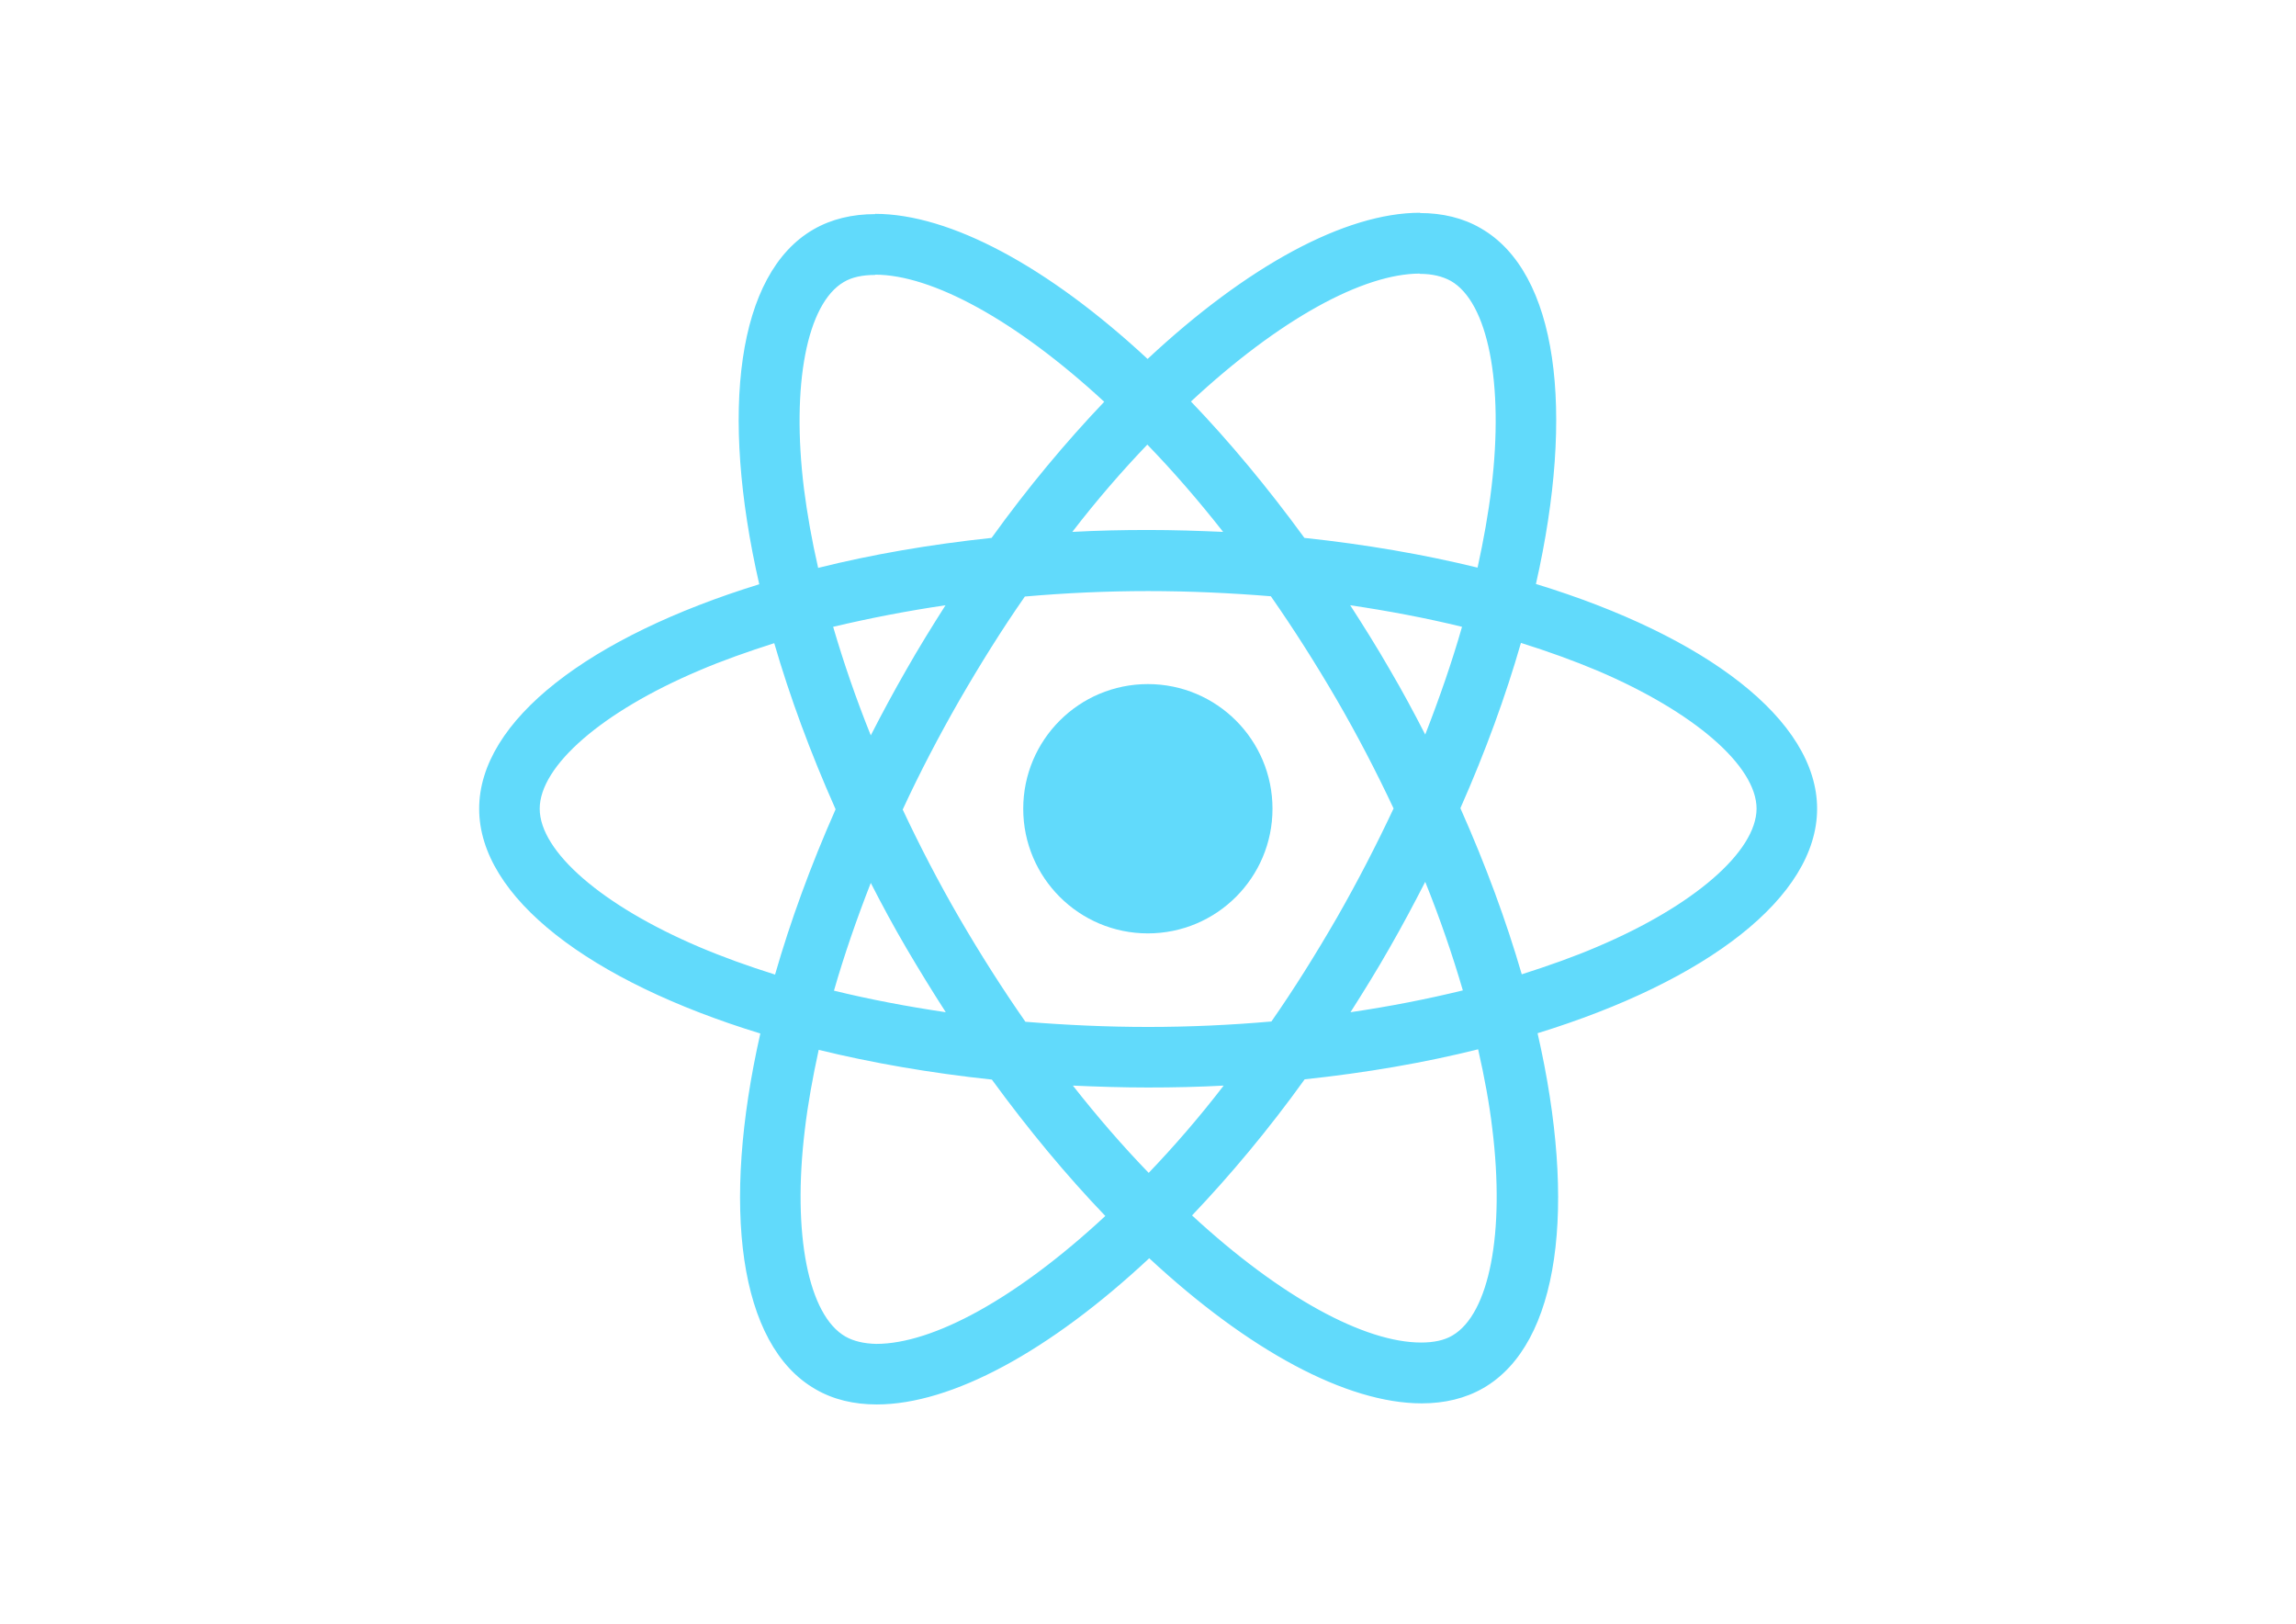
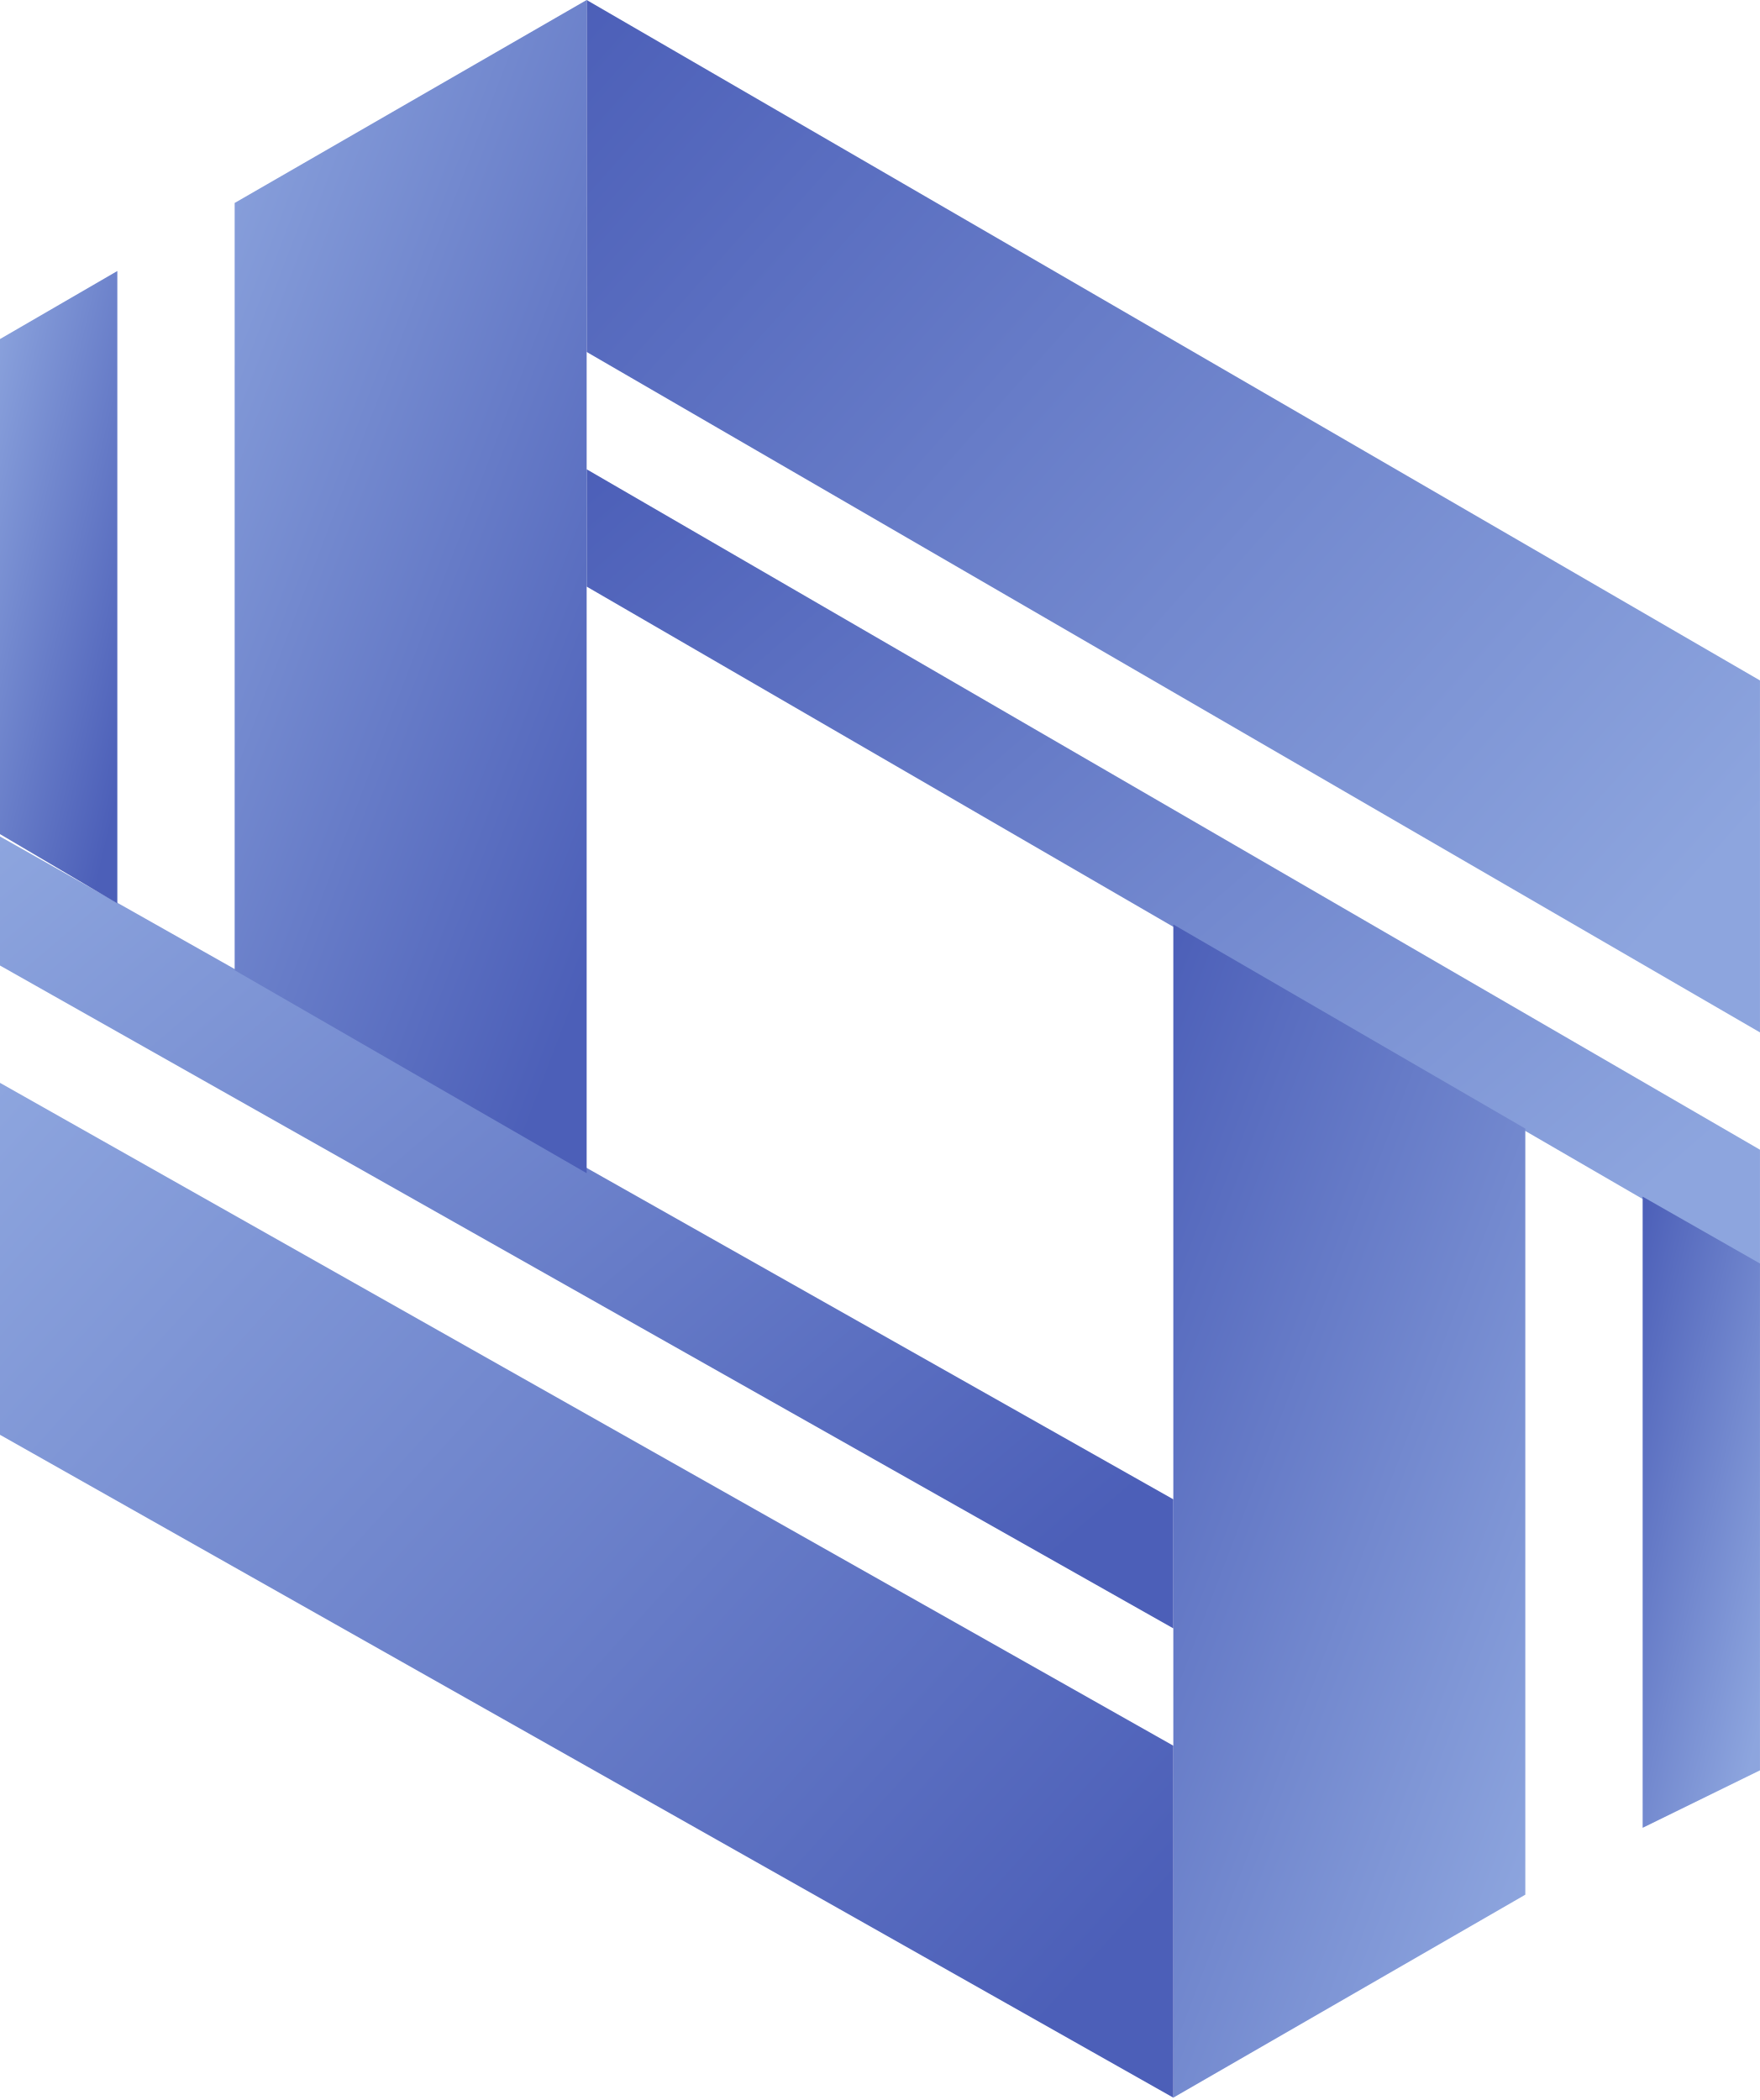
- <svg xmlns="http://www.w3.org/2000/svg" viewBox="0 0 841.9 595.3">
-   <g fill="#61DAFB">
-     <path d="M666.3 296.5c0-32.5-40.7-63.3-103.1-82.4 14.4-63.6 8-114.2-20.2-130.4-6.5-3.8-14.1-5.6-22.4-5.6v22.3c4.6 0 8.3.9 11.4 2.6 13.6 7.8 19.5 37.5 14.9 75.7-1.1 9.4-2.9 19.3-5.1 29.4-19.6-4.8-41-8.5-63.5-10.9-13.5-18.5-27.5-35.3-41.6-50 32.6-30.3 63.2-46.9 84-46.9V78c-27.5 0-63.5 19.6-99.9 53.6-36.4-33.8-72.4-53.2-99.9-53.2v22.3c20.7 0 51.4 16.5 84 46.6-14 14.7-28 31.4-41.3 49.9-22.6 2.4-44 6.1-63.6 11-2.3-10-4-19.7-5.2-29-4.7-38.2 1.1-67.9 14.6-75.8 3-1.8 6.9-2.6 11.5-2.6V78.5c-8.4 0-16 1.8-22.6 5.6-28.1 16.2-34.4 66.7-19.9 130.1-62.2 19.2-102.7 49.9-102.7 82.3 0 32.5 40.7 63.3 103.1 82.4-14.4 63.6-8 114.2 20.2 130.4 6.5 3.8 14.1 5.6 22.5 5.6 27.5 0 63.5-19.6 99.9-53.6 36.4 33.8 72.4 53.2 99.9 53.2 8.4 0 16-1.8 22.6-5.6 28.1-16.2 34.4-66.7 19.9-130.1 62-19.1 102.5-49.9 102.5-82.3zm-130.2-66.7c-3.7 12.9-8.3 26.2-13.5 39.5-4.1-8-8.4-16-13.1-24-4.6-8-9.5-15.8-14.4-23.4 14.2 2.1 27.9 4.7 41 7.9zm-45.8 106.5c-7.8 13.5-15.8 26.3-24.1 38.2-14.9 1.3-30 2-45.2 2-15.1 0-30.2-.7-45-1.9-8.3-11.9-16.4-24.6-24.2-38-7.6-13.1-14.5-26.4-20.8-39.8 6.2-13.4 13.2-26.8 20.7-39.9 7.8-13.5 15.8-26.3 24.1-38.2 14.9-1.3 30-2 45.2-2 15.1 0 30.2.7 45 1.9 8.3 11.9 16.4 24.6 24.2 38 7.6 13.1 14.5 26.4 20.8 39.8-6.3 13.4-13.2 26.8-20.7 39.9zm32.3-13c5.4 13.4 10 26.8 13.8 39.8-13.1 3.2-26.9 5.9-41.2 8 4.9-7.7 9.8-15.6 14.4-23.7 4.6-8 8.9-16.1 13-24.1zM421.2 430c-9.3-9.6-18.6-20.3-27.8-32 9 .4 18.2.7 27.5.7 9.4 0 18.7-.2 27.8-.7-9 11.7-18.3 22.4-27.5 32zm-74.4-58.9c-14.2-2.1-27.9-4.7-41-7.9 3.7-12.9 8.3-26.2 13.5-39.5 4.1 8 8.4 16 13.1 24 4.7 8 9.5 15.8 14.4 23.4zM420.7 163c9.3 9.6 18.6 20.3 27.8 32-9-.4-18.2-.7-27.5-.7-9.4 0-18.7.2-27.8.7 9-11.7 18.3-22.4 27.5-32zm-74 58.9c-4.9 7.7-9.8 15.6-14.4 23.7-4.6 8-8.9 16-13 24-5.4-13.4-10-26.8-13.8-39.8 13.1-3.1 26.9-5.8 41.2-7.9zm-90.5 125.2c-35.4-15.1-58.3-34.9-58.3-50.6 0-15.7 22.9-35.6 58.3-50.6 8.6-3.7 18-7 27.7-10.1 5.7 19.6 13.2 40 22.5 60.9-9.2 20.8-16.6 41.1-22.2 60.6-9.9-3.1-19.3-6.5-28-10.2zM310 490c-13.6-7.8-19.5-37.5-14.9-75.7 1.1-9.4 2.9-19.3 5.1-29.4 19.6 4.8 41 8.5 63.5 10.9 13.5 18.5 27.5 35.3 41.6 50-32.6 30.3-63.2 46.9-84 46.9-4.5-.1-8.3-1-11.3-2.7zm237.2-76.2c4.7 38.2-1.1 67.9-14.6 75.8-3 1.8-6.9 2.6-11.5 2.6-20.7 0-51.4-16.5-84-46.6 14-14.7 28-31.4 41.3-49.9 22.6-2.4 44-6.1 63.6-11 2.3 10.1 4.1 19.8 5.2 29.1zm38.5-66.7c-8.6 3.7-18 7-27.7 10.1-5.7-19.6-13.2-40-22.5-60.9 9.2-20.8 16.6-41.1 22.2-60.6 9.9 3.1 19.3 6.5 28.1 10.2 35.4 15.1 58.3 34.9 58.3 50.6-.1 15.7-23 35.6-58.4 50.6zM320.8 78.4z" />
-     <circle cx="420.9" cy="296.5" r="45.7" />
-     <path d="M520.5 78.1z" />
+ <svg xmlns="http://www.w3.org/2000/svg" width="150" height="179" viewBox="0 0 150 179">
+   <defs>
+     <linearGradient id="grad1" x1="0%" y1="0%" x2="100%" y2="78.9%">
+       <stop offset="0%" style="stop-color:#4C5FB8;stop-opacity:1" />
+       <stop offset="100%" style="stop-color:#8DA5DE;stop-opacity:1" />
+     </linearGradient>
+     <linearGradient id="grad2" x1="0%" y1="0%" x2="78.9%" y2="100%">
+       <stop offset="0%" style="stop-color:#4C5FB8;stop-opacity:1" />
+       <stop offset="100%" style="stop-color:#8DA5DE;stop-opacity:1" />
+     </linearGradient>
+     <linearGradient id="grad3" x1="100%" y1="78.9%" x2="0%" y2="0%">
+       <stop offset="0%" style="stop-color:#4C5FB8;stop-opacity:1" />
+       <stop offset="100%" style="stop-color:#8DA5DE;stop-opacity:1" />
+     </linearGradient>
+     <linearGradient id="grad4" x1="78.9%" y1="100%" x2="0%" y2="0%">
+       <stop offset="0%" style="stop-color:#4C5FB8;stop-opacity:1" />
+       <stop offset="100%" style="stop-color:#8DA5DE;stop-opacity:1" />
+     </linearGradient>
+   </defs>
+   <g fill="url(#grad1)">
+     <polygon points="50,0 150,58 150,88 50,30" />
+     <polygon points="50,40 150,98 150,108 50,50" />
+   </g>
+   <g fill="url(#grad2)">
+     <polygon points="100,78.8 100,178.8 130,161.5 130,96.2" />
+     <polygon points="140,102 140,155.8 150,150.9 150,107.7" />
+   </g>
+   <g fill="url(#grad3)">
+     <polygon points="100,178.8 0,122.3 0,92.3 100,148.8" />
+     <polygon points="100,138.8 0,82.3 0,71.3 100,127.8" />
+   </g>
+   <g fill="url(#grad4)">
+     <polygon points="50,100 50,0 20,17.3 20,82.7" />
+     <polygon points="10,77 10,23.1 0,28.9 0,71.1" />
  </g>
</svg>
